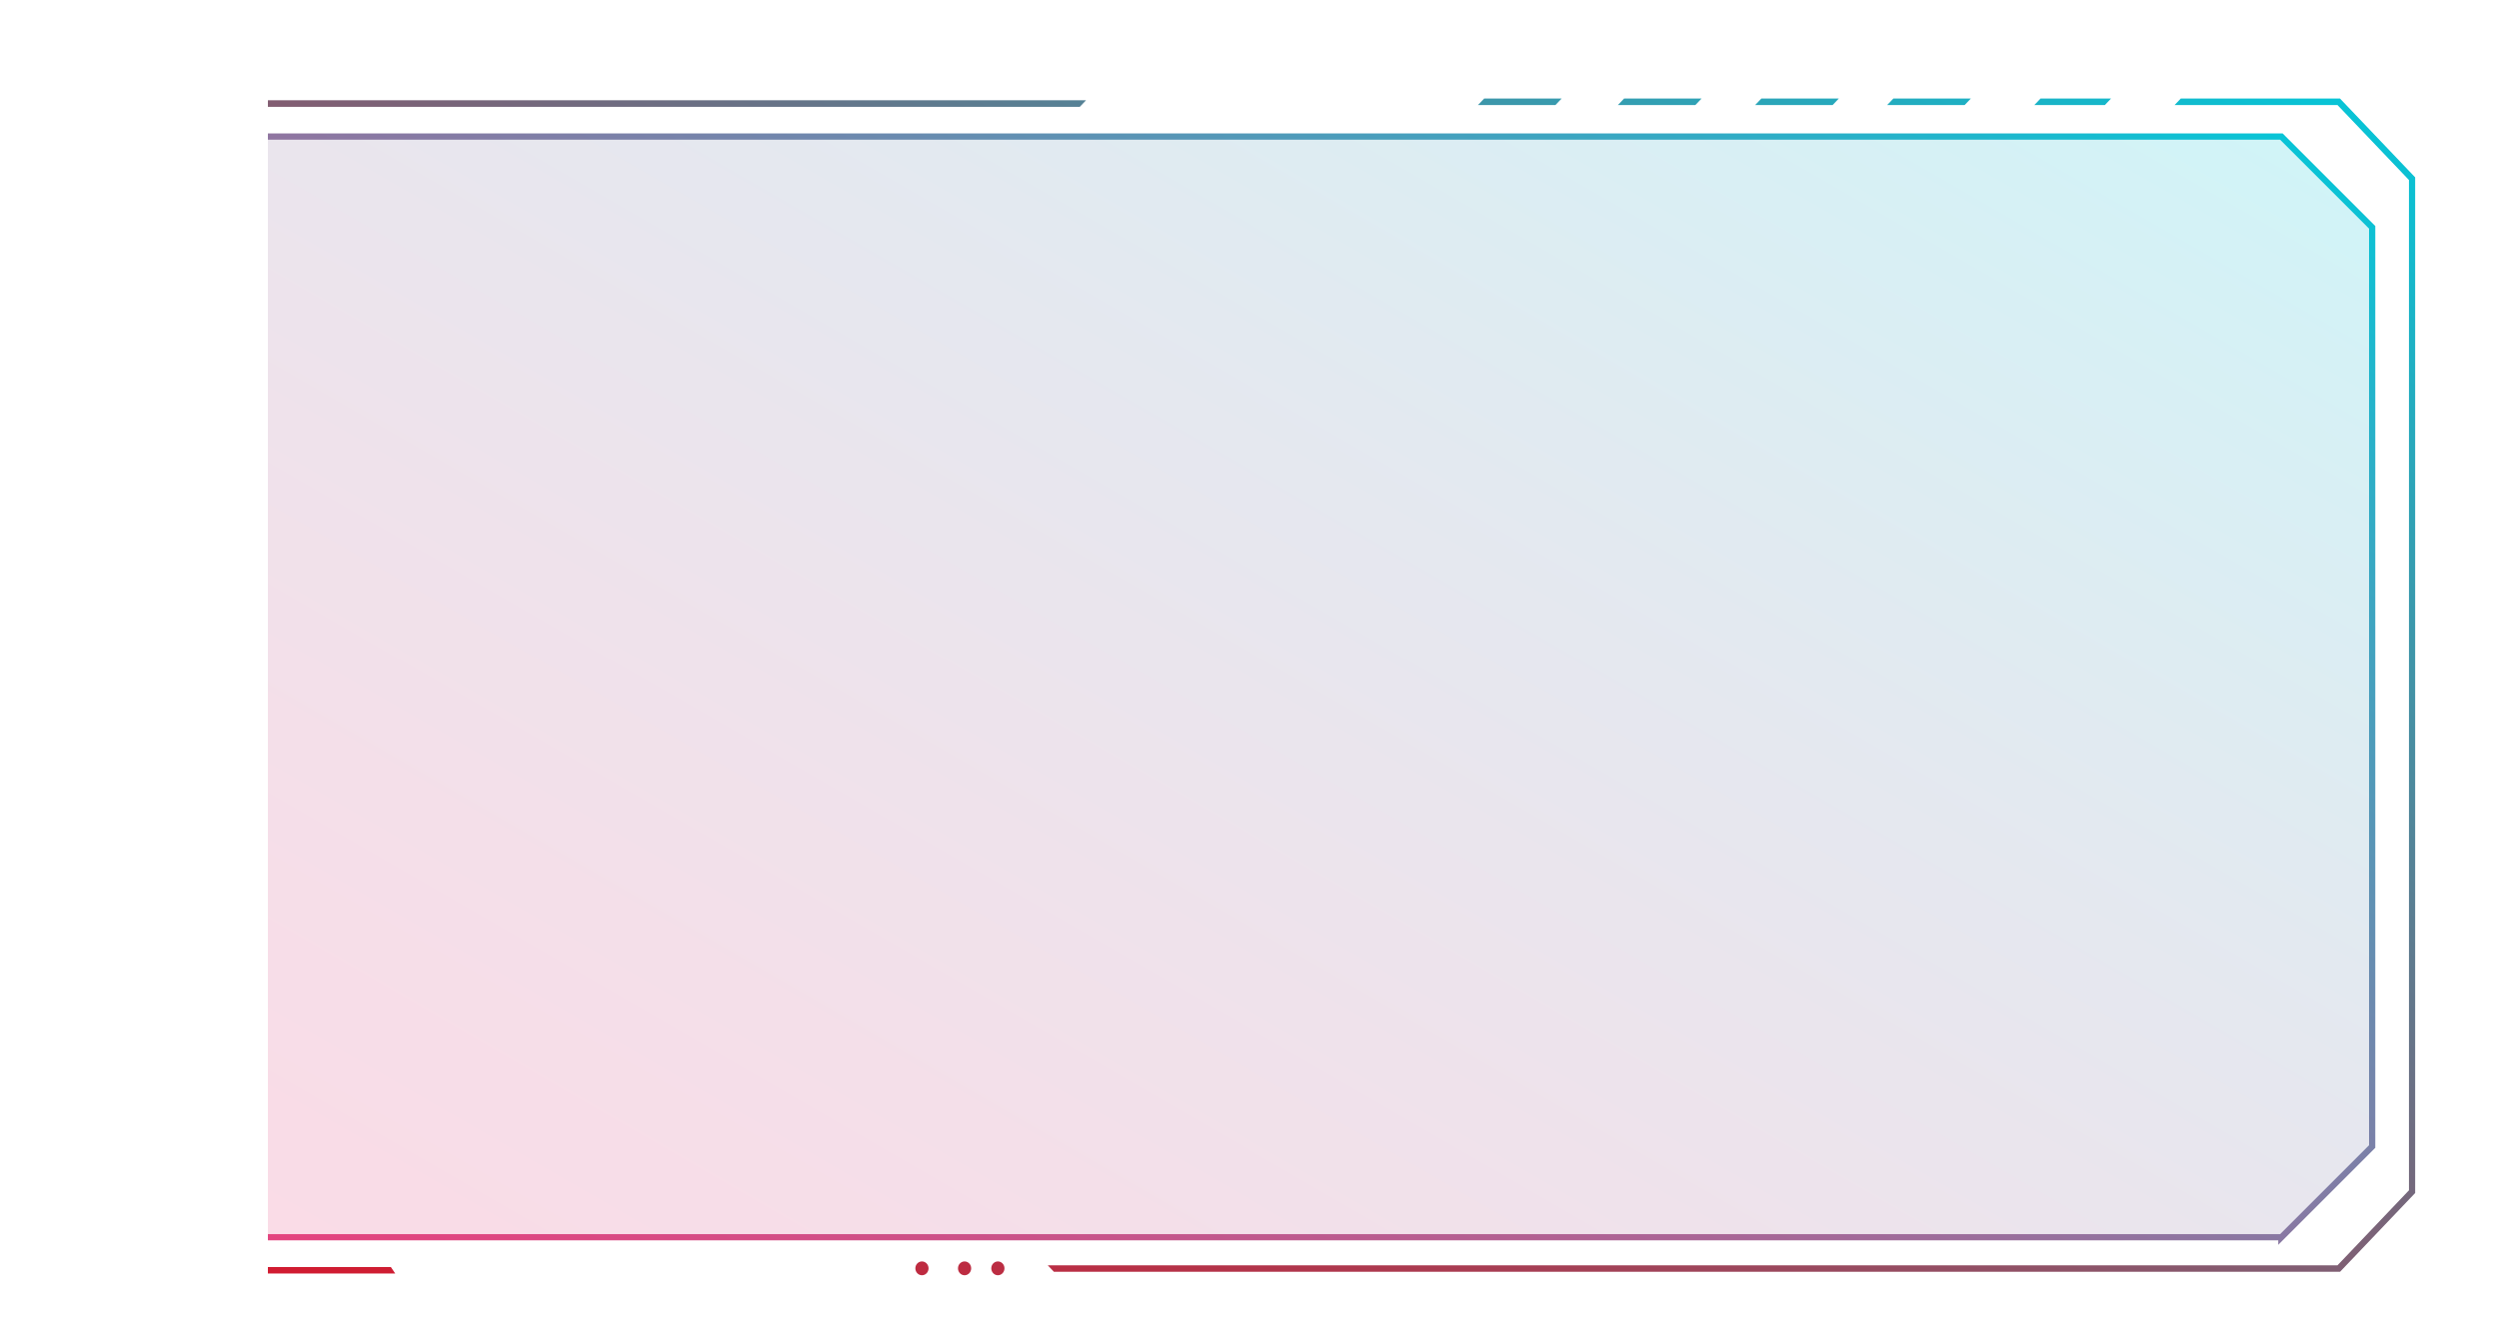
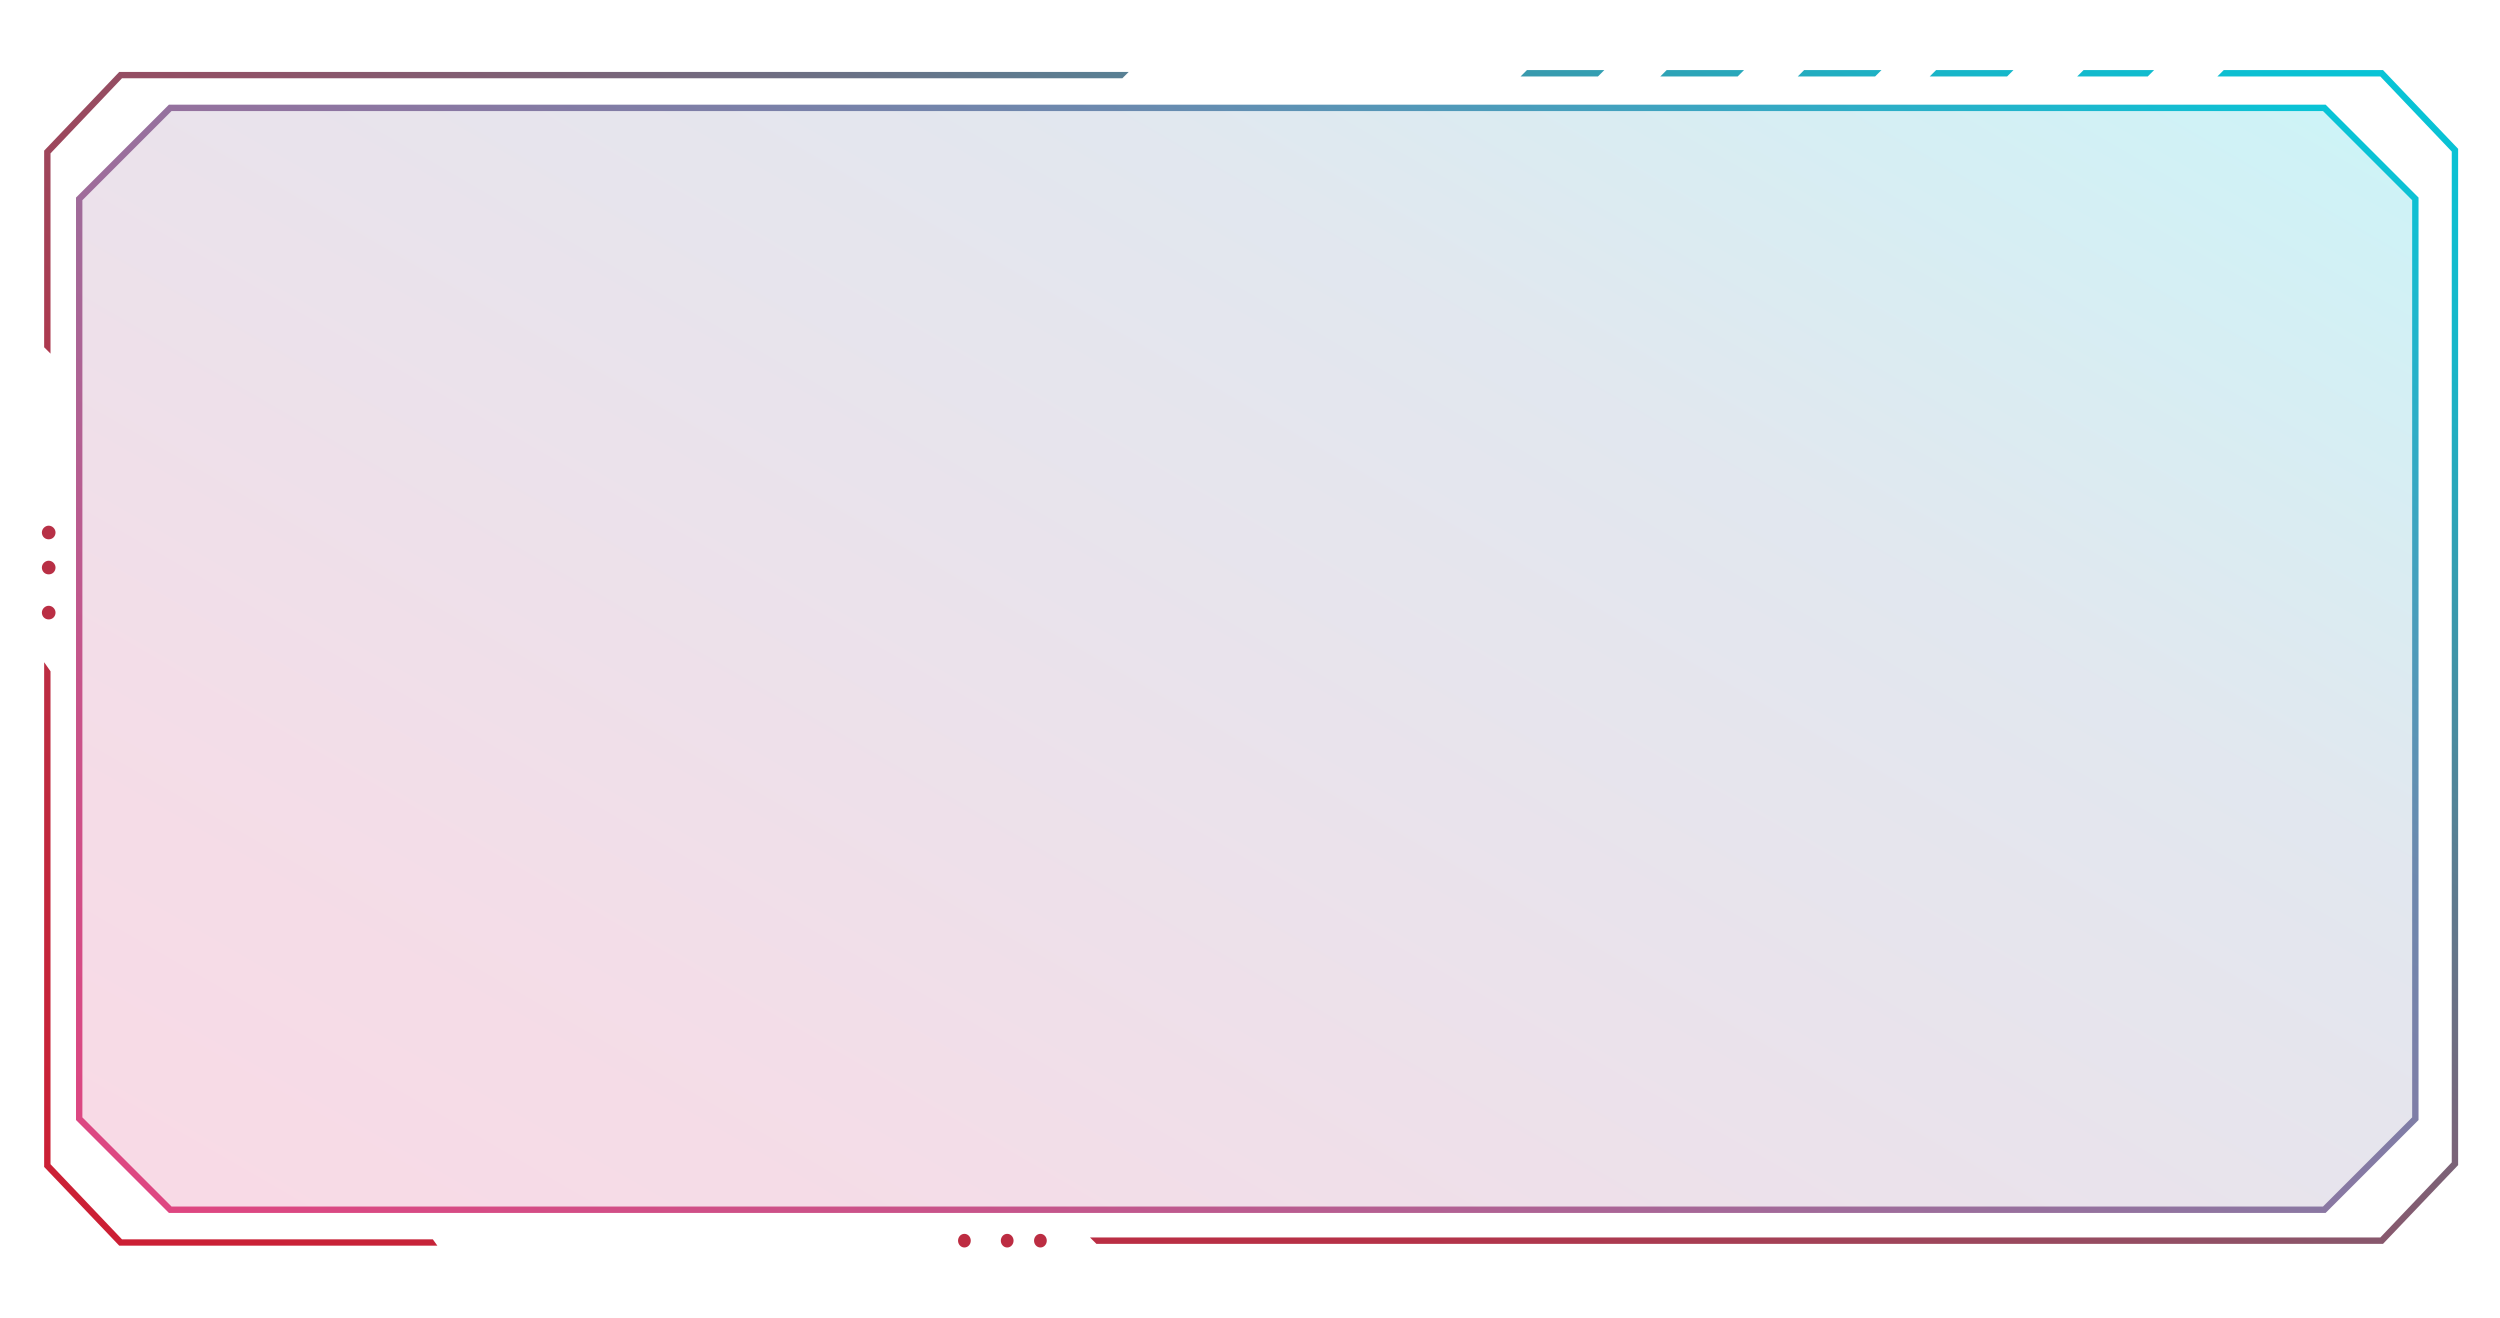
- <svg xmlns="http://www.w3.org/2000/svg" xmlns:xlink="http://www.w3.org/1999/xlink" id="Layer_2" data-name="Layer 2" viewBox="0 0 549.32 289.5">
+ <svg xmlns="http://www.w3.org/2000/svg" id="Layer_2" data-name="Layer 2" version="1.1" viewBox="0 0 549.3 289.5">
  <defs>
    <style>
      .cls-1 {
+         fill: url(#linear-gradient-2);
+         isolation: isolate;
+         opacity: .2;
+       }
+ 
+       .cls-1, .cls-2 {
+         stroke-width: 0px;
+       }
+ 
+       .cls-2 {
+         fill: url(#linear-gradient-3);
+       }
+ 
+       .cls-3 {
+         fill: none;
        stroke: url(#linear-gradient);
        stroke-linecap: round;
        stroke-miterlimit: 10;
-         stroke-width: 1.37px;
-       }
- 
-       .cls-1, .cls-2 {
-         fill: none;
-       }
- 
-       .cls-2, .cls-3, .cls-4 {
-         stroke-width: 0px;
-       }
- 
-       .cls-3 {
-         fill: url(#linear-gradient-3);
-       }
- 
-       .cls-5 {
-         clip-path: url(#clippath);
-       }
- 
-       .cls-4 {
-         fill: url(#linear-gradient-2);
-         opacity: .19;
+         stroke-width: 1.4px;
      }
    </style>
-     <clipPath id="clippath">
-       <rect class="cls-2" x="58.89" width="490.43" height="289.5" />
-     </clipPath>
-     <linearGradient id="linear-gradient" x1="152.9" y1="344.92" x2="376.76" y2="-42.83" gradientUnits="userSpaceOnUse">
+     <linearGradient id="linear-gradient" x1="162.1" y1="-48.9" x2="386" y2="338.8" gradientTransform="translate(0 289.7) scale(1 -1)" gradientUnits="userSpaceOnUse">
      <stop offset="0" stop-color="#e7427e" />
-       <stop offset=".09" stop-color="#de4681" />
-       <stop offset=".24" stop-color="#c7548a" />
-       <stop offset=".43" stop-color="#a16a99" />
-       <stop offset=".65" stop-color="#6c89ae" />
-       <stop offset=".89" stop-color="#29b0c8" />
+       <stop offset="0" stop-color="#de4681" />
+       <stop offset=".2" stop-color="#c7548a" />
+       <stop offset=".4" stop-color="#a16a99" />
+       <stop offset=".7" stop-color="#6c89ae" />
+       <stop offset=".9" stop-color="#29b0c8" />
      <stop offset="1" stop-color="#08c4d6" />
    </linearGradient>
-     <linearGradient id="linear-gradient-2" x1="153.26" y1="344.28" x2="376.39" y2="-42.19" xlink:href="#linear-gradient" />
-     <linearGradient id="linear-gradient-3" x1="147.59" y1="355.43" x2="383.81" y2="-53.71" gradientUnits="userSpaceOnUse">
+     <linearGradient id="linear-gradient-2" x1="162.5" y1="-48.3" x2="385.6" y2="338.2" gradientTransform="translate(0 289.7) scale(1 -1)" gradientUnits="userSpaceOnUse">
+       <stop offset="0" stop-color="#e7427e" />
+       <stop offset="0" stop-color="#de4681" />
+       <stop offset=".2" stop-color="#c7548a" />
+       <stop offset=".4" stop-color="#a16a99" />
+       <stop offset=".7" stop-color="#6c89ae" />
+       <stop offset=".9" stop-color="#29b0c8" />
+       <stop offset="1" stop-color="#08c4d6" />
+     </linearGradient>
+     <linearGradient id="linear-gradient-3" x1="156.8" y1="-59.4" x2="393" y2="349.7" gradientTransform="translate(0 289.7) scale(1 -1)" gradientUnits="userSpaceOnUse">
      <stop offset="0" stop-color="#d5182e" />
-       <stop offset=".1" stop-color="#cc1f34" />
-       <stop offset=".26" stop-color="#b53248" />
-       <stop offset=".46" stop-color="#8f5267" />
-       <stop offset=".69" stop-color="#5a7e92" />
-       <stop offset=".94" stop-color="#17b6c9" />
+       <stop offset="0" stop-color="#cc1f34" />
+       <stop offset=".3" stop-color="#b53248" />
+       <stop offset=".5" stop-color="#8f5267" />
+       <stop offset=".7" stop-color="#5a7e92" />
+       <stop offset=".9" stop-color="#17b6c9" />
      <stop offset="1" stop-color="#08c4d6" />
    </linearGradient>
  </defs>
-   <g id="index">
-     <g class="cls-5">
-       <g>
-         <path class="cls-1" d="M501.48,272.06H28.17c-7.79-7.79-12.16-12.16-19.96-19.96V49.99c7.79-7.79,12.16-12.16,19.96-19.96h473.31c7.79,7.79,12.16,12.16,19.96,19.96v202.12c-7.79,7.79-12.16,12.16-19.96,19.96Z" />
-         <path class="cls-4" d="M501.48,272.06H28.17c-7.79-7.79-12.16-12.16-19.96-19.96V49.99c7.79-7.79,12.16-12.16,19.96-19.96h473.31c7.79,7.79,12.16,12.16,19.96,19.96v202.12c-7.79,7.79-12.16,12.16-19.96,19.96Z" />
-         <path class="cls-3" d="M86.89,280.04H17.02L.51,262.72v-110.88l1.36,2.02v108.26l15.71,16.49h68.34l.96,1.43ZM238.72,22.05H17.02L.51,39.38v43.2l1.36,1.43v-44.03l15.71-16.49h219.78l1.36-1.43ZM433.22,21.67h-17.03l-1.36,1.43h17.03l1.36-1.43ZM404.2,21.67h-17.03l-1.36,1.43h17.03l1.36-1.43ZM374.03,21.67h-17.03l-1.36,1.43h17.03l1.36-1.43ZM343.27,21.67h-17.03l-1.36,1.43h17.03l1.36-1.43ZM464.04,21.67h-15.5l-1.36,1.43h15.5l1.36-1.43ZM514.38,21.67h-35.01l-1.36,1.43h35.81l15.71,16.49v222.15l-15.71,16.49H230.31l1.36,1.43h282.71l16.51-17.32V39l-16.51-17.32ZM1.45,139.35c-.8,0-1.45.68-1.45,1.52s.65,1.52,1.45,1.52,1.45-.68,1.45-1.52-.65-1.52-1.45-1.52ZM1.45,129.52c-.8,0-1.45.68-1.45,1.52s.65,1.52,1.45,1.52,1.45-.68,1.45-1.52-.65-1.52-1.45-1.52ZM1.45,121.83c-.8,0-1.45.68-1.45,1.52s.65,1.52,1.45,1.52,1.45-.68,1.45-1.52-.65-1.52-1.45-1.52ZM204.11,278.9c0-.84-.65-1.52-1.45-1.52s-1.45.68-1.45,1.52.65,1.52,1.45,1.52,1.45-.68,1.45-1.52ZM213.48,278.9c0-.84-.65-1.52-1.45-1.52s-1.45.68-1.45,1.52.65,1.52,1.45,1.52,1.45-.68,1.45-1.52ZM220.8,278.9c0-.84-.65-1.52-1.45-1.52s-1.45.68-1.45,1.52.65,1.52,1.45,1.52,1.45-.68,1.45-1.52Z" />
-       </g>
-     </g>
-   </g>
+   <path class="cls-3" d="M510.7,265.8H37.4c-7.8-7.8-12.2-12.2-20-20V43.7c7.8-7.8,12.2-12.2,20-20h473.3c7.8,7.8,12.2,12.2,20,20v202.1c-7.8,7.8-12.2,12.2-20,20h0Z" />
+   <path class="cls-1" d="M510.7,265.8H37.4c-7.8-7.8-12.2-12.2-20-20V43.7c7.8-7.8,12.2-12.2,20-20h473.3c7.8,7.8,12.2,12.2,20,20v202.1c-7.8,7.8-12.2,12.2-20,20h0Z" />
+   <path class="cls-2" d="M96.1,273.7H26.2l-16.5-17.3v-110.9l1.4,2v108.3l15.7,16.5h68.3l1,1.4h0ZM247.9,15.8H26.2l-16.5,17.3v43.2l1.4,1.4v-44l15.7-16.5h219.8l1.4-1.4h0ZM442.4,15.4h-17l-1.4,1.4h17l1.4-1.4ZM413.4,15.4h-17l-1.4,1.4h17l1.4-1.4ZM383.2,15.4h-17l-1.4,1.4h17l1.4-1.4ZM352.5,15.4h-17l-1.4,1.4h17l1.4-1.4ZM473.3,15.4h-15.5l-1.4,1.4h15.5l1.4-1.4ZM523.6,15.4h-35l-1.4,1.4h35.8l15.7,16.5v222.1l-15.7,16.5H239.5l1.4,1.4h282.7l16.5-17.3V32.7l-16.5-17.3h0ZM10.7,133.1c-.8,0-1.5.7-1.5,1.5s.6,1.5,1.5,1.5,1.5-.7,1.5-1.5-.7-1.5-1.5-1.5ZM10.7,123.2c-.8,0-1.5.7-1.5,1.5s.6,1.5,1.5,1.5,1.5-.7,1.5-1.5-.7-1.5-1.5-1.5ZM10.7,115.5c-.8,0-1.5.7-1.5,1.5s.6,1.5,1.5,1.5,1.5-.7,1.5-1.5-.7-1.5-1.5-1.5ZM213.3,272.6c0-.8-.6-1.5-1.4-1.5s-1.4.7-1.4,1.5.6,1.5,1.4,1.5,1.4-.7,1.4-1.5ZM222.7,272.6c0-.8-.6-1.5-1.4-1.5s-1.4.7-1.4,1.5.6,1.5,1.4,1.5,1.4-.7,1.4-1.5ZM230,272.6c0-.8-.6-1.5-1.4-1.5s-1.4.7-1.4,1.5.6,1.5,1.4,1.5,1.4-.7,1.4-1.5Z" />
</svg>
